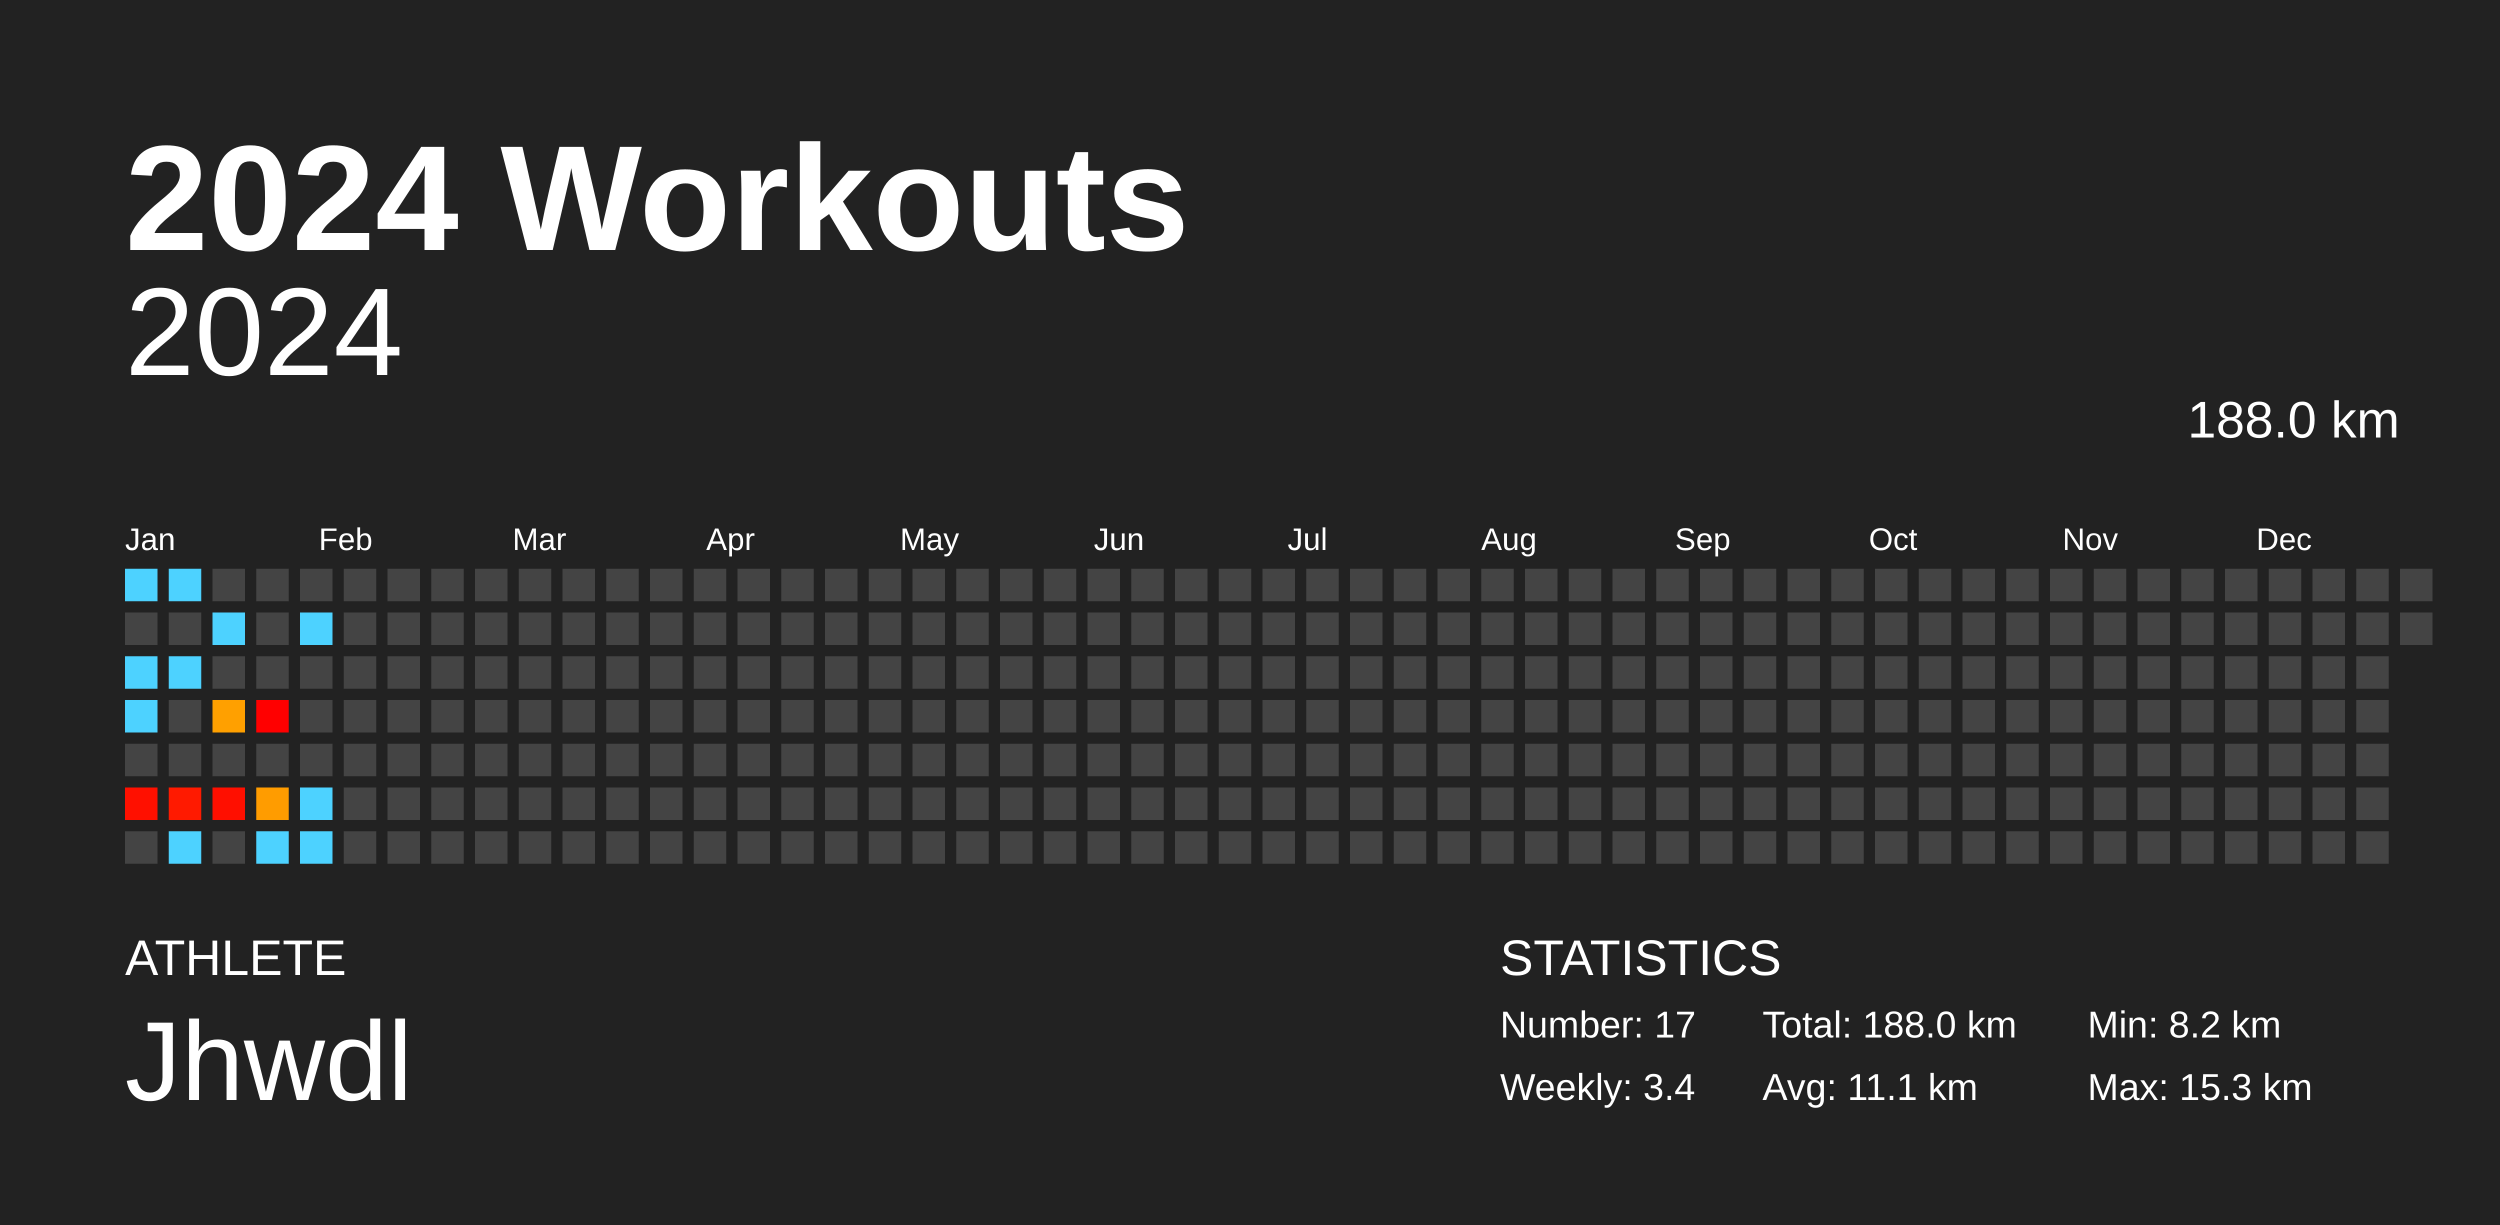
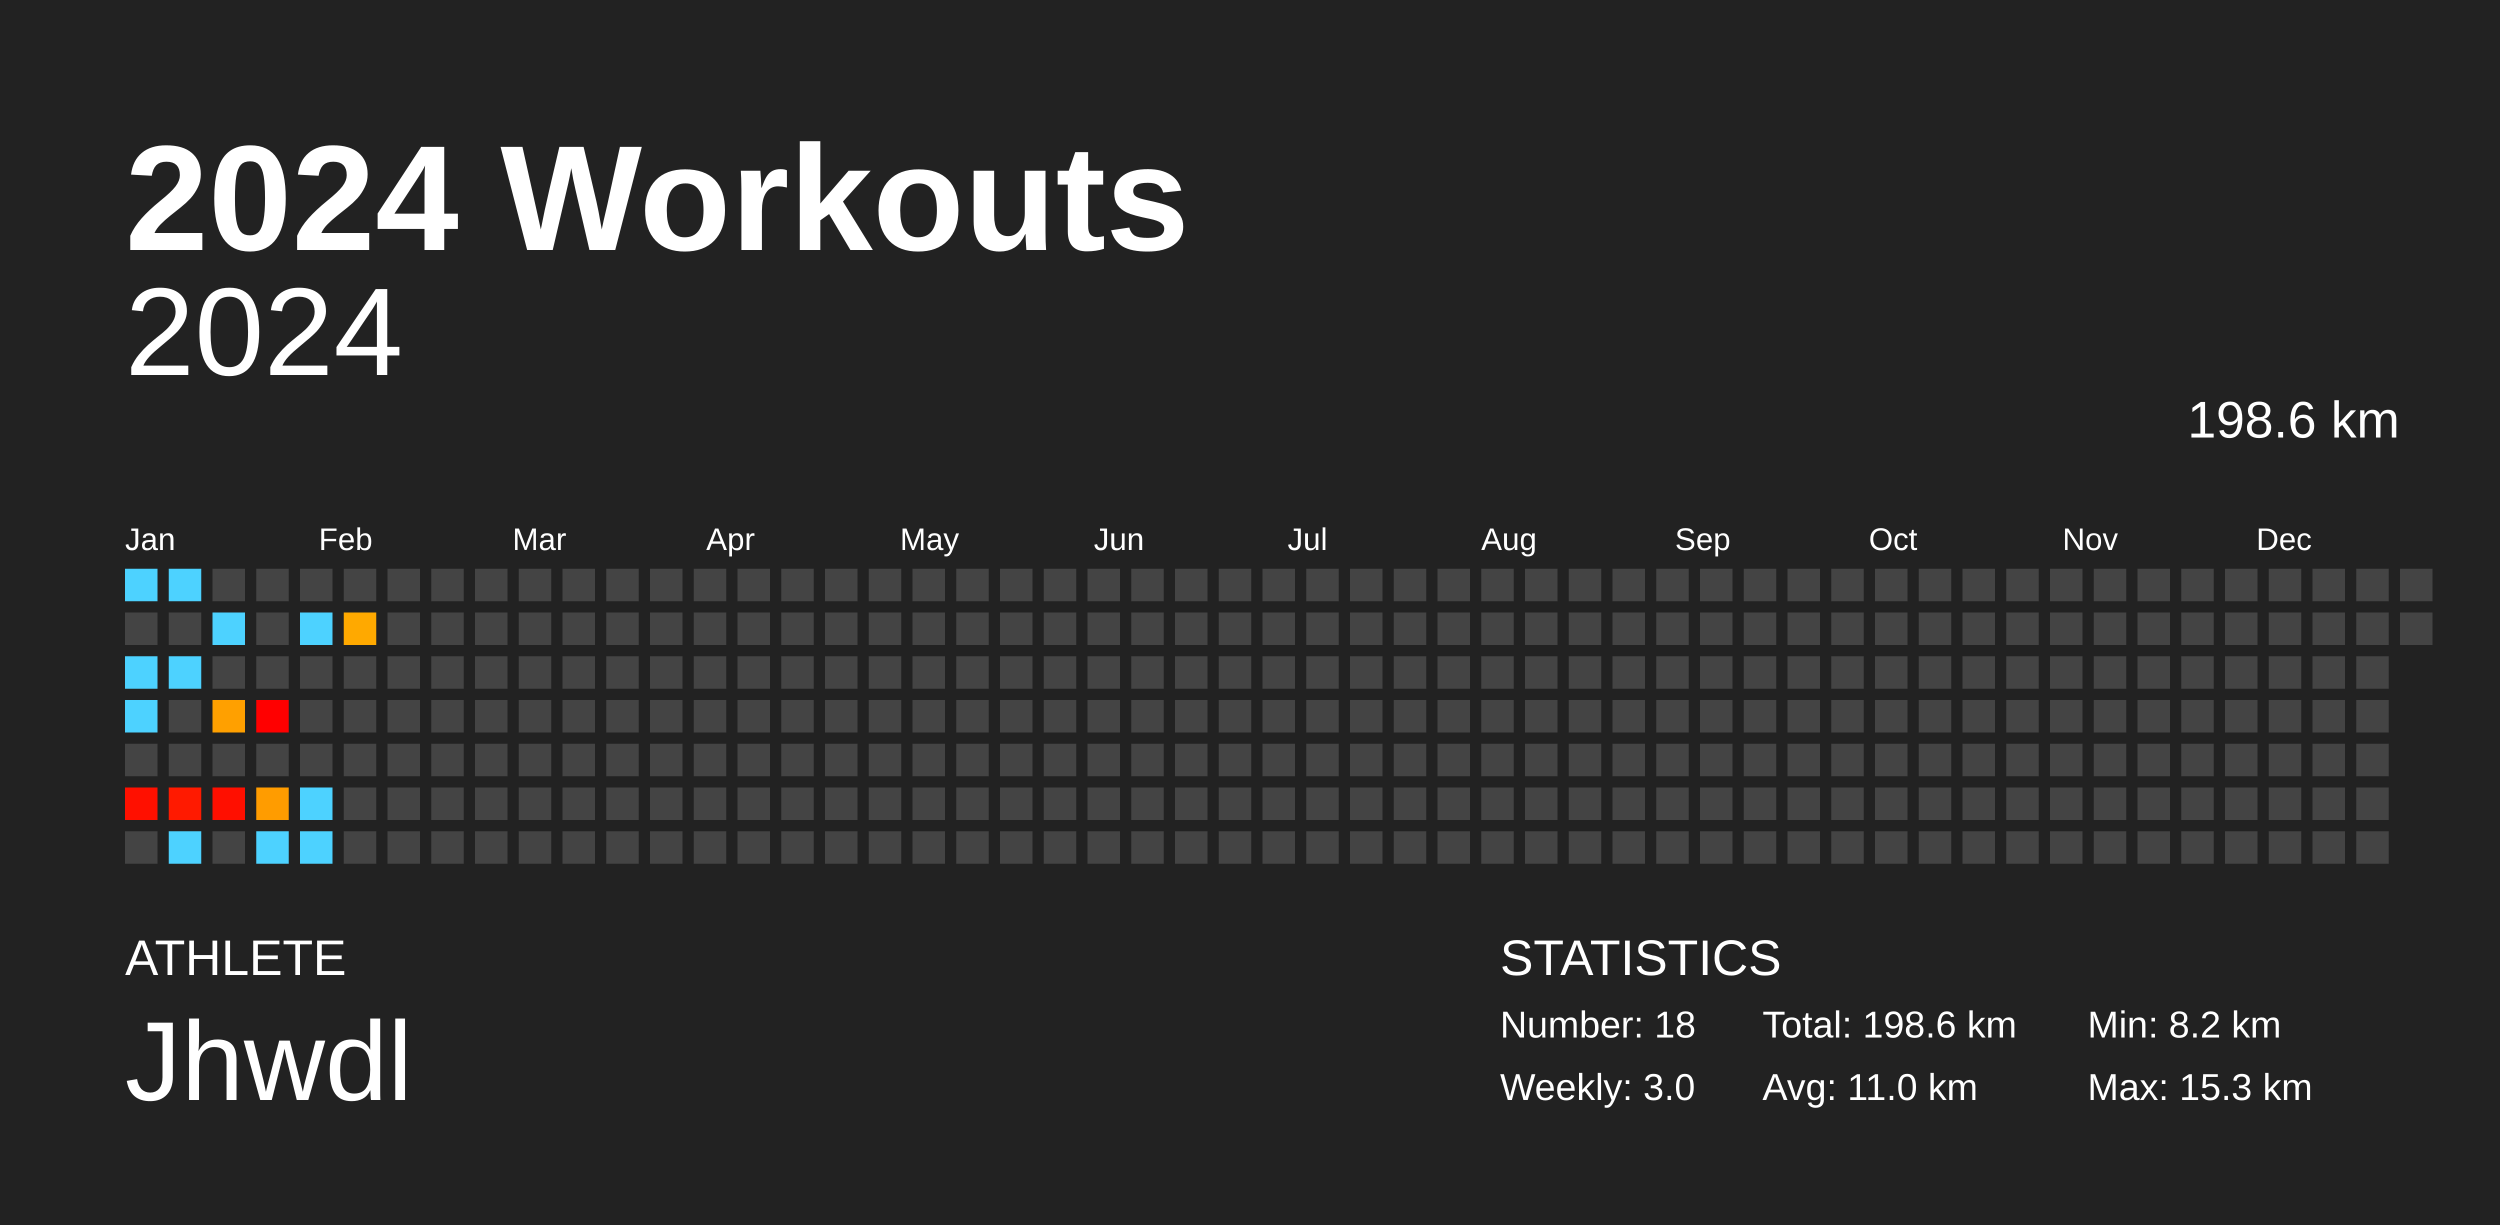
<svg xmlns="http://www.w3.org/2000/svg" baseProfile="full" height="98mm" version="1.1" viewBox="0,0,200,98" width="200mm">
  <defs />
  <rect fill="#222222" height="98" width="200" x="0" y="0" />
  <text fill="#FFFFFF" style="font-size:12px; font-family:Arial; font-weight:bold;" x="10" y="20">2024 Workouts</text>
  <text fill="#FFFFFF" style="font-size:4px; font-family:Arial" x="10" y="78">ATHLETE</text>
  <text fill="#FFFFFF" style="font-size:9px; font-family:Arial" x="10" y="88">Jhwdl</text>
  <text fill="#FFFFFF" style="font-size:4px; font-family:Arial" x="120" y="78">STATISTICS</text>
-   <text fill="#FFFFFF" style="font-size:3px; font-family:Arial" x="120" y="83">Number: 17</text>
-   <text fill="#FFFFFF" style="font-size:3px; font-family:Arial" x="120" y="88">Weekly: 3.4</text>
-   <text fill="#FFFFFF" style="font-size:3px; font-family:Arial" x="141" y="83">Total: 188.0 km</text>
-   <text fill="#FFFFFF" style="font-size:3px; font-family:Arial" x="141" y="88">Avg: 11.1 km</text>
+   <text fill="#FFFFFF" style="font-size:3px; font-family:Arial" x="120" y="83">Number: 18</text>
+   <text fill="#FFFFFF" style="font-size:3px; font-family:Arial" x="120" y="88">Weekly: 3.0</text>
+   <text fill="#FFFFFF" style="font-size:3px; font-family:Arial" x="141" y="83">Total: 198.6 km</text>
+   <text fill="#FFFFFF" style="font-size:3px; font-family:Arial" x="141" y="88">Avg: 11.0 km</text>
  <text fill="#FFFFFF" style="font-size:3px; font-family:Arial" x="167" y="83">Min: 8.2 km</text>
  <text fill="#FFFFFF" style="font-size:3px; font-family:Arial" x="167" y="88">Max: 15.3 km</text>
  <text alignment-baseline="hanging" fill="#FFFFFF" style="font-size:10.0px; font-family:Arial;" x="10" y="30">2024</text>
-   <text alignment-baseline="hanging" fill="#FFFFFF" style="font-size:4.125px; font-family:Arial;" x="175" y="35">188.0 km</text>
+   <text alignment-baseline="hanging" fill="#FFFFFF" style="font-size:4.125px; font-family:Arial;" x="175" y="35">198.6 km</text>
  <text fill="#FFFFFF" style="font-size:2.5px; font-family:Arial" x="10.0" y="44">Jan</text>
  <text fill="#FFFFFF" style="font-size:2.5px; font-family:Arial" x="25.5" y="44">Feb</text>
  <text fill="#FFFFFF" style="font-size:2.5px; font-family:Arial" x="41.0" y="44">Mar</text>
  <text fill="#FFFFFF" style="font-size:2.5px; font-family:Arial" x="56.5" y="44">Apr</text>
  <text fill="#FFFFFF" style="font-size:2.5px; font-family:Arial" x="72.0" y="44">May</text>
  <text fill="#FFFFFF" style="font-size:2.5px; font-family:Arial" x="87.5" y="44">Jun</text>
  <text fill="#FFFFFF" style="font-size:2.5px; font-family:Arial" x="103.0" y="44">Jul</text>
  <text fill="#FFFFFF" style="font-size:2.5px; font-family:Arial" x="118.5" y="44">Aug</text>
  <text fill="#FFFFFF" style="font-size:2.5px; font-family:Arial" x="134.0" y="44">Sep</text>
  <text fill="#FFFFFF" style="font-size:2.5px; font-family:Arial" x="149.5" y="44">Oct</text>
  <text fill="#FFFFFF" style="font-size:2.5px; font-family:Arial" x="165.0" y="44">Nov</text>
  <text fill="#FFFFFF" style="font-size:2.5px; font-family:Arial" x="180.5" y="44">Dec</text>
  <rect fill="#4dd2ff" height="2.6" width="2.6" x="10.0" y="45.5" />
  <rect fill="#444444" height="2.6" width="2.6" x="10.0" y="49.0" />
  <rect fill="#4dd2ff" height="2.6" width="2.6" x="10.0" y="52.5" />
  <rect fill="#4dd2ff" height="2.6" width="2.6" x="10.0" y="56.0" />
  <rect fill="#444444" height="2.6" width="2.6" x="10.0" y="59.5" />
  <rect fill="#ff1000" height="2.6" width="2.6" x="10.0" y="63.0" />
  <rect fill="#444444" height="2.6" width="2.6" x="10.0" y="66.5" />
  <rect fill="#4dd2ff" height="2.6" width="2.6" x="13.5" y="45.5" />
  <rect fill="#444444" height="2.6" width="2.6" x="13.5" y="49.0" />
  <rect fill="#4dd2ff" height="2.6" width="2.6" x="13.5" y="52.5" />
  <rect fill="#444444" height="2.6" width="2.6" x="13.5" y="56.0" />
  <rect fill="#444444" height="2.6" width="2.6" x="13.5" y="59.5" />
  <rect fill="#ff1a00" height="2.6" width="2.6" x="13.5" y="63.0" />
  <rect fill="#4dd2ff" height="2.6" width="2.6" x="13.5" y="66.5" />
  <rect fill="#444444" height="2.6" width="2.6" x="17.0" y="45.5" />
  <rect fill="#4dd2ff" height="2.6" width="2.6" x="17.0" y="49.0" />
  <rect fill="#444444" height="2.6" width="2.6" x="17.0" y="52.5" />
  <rect fill="#ffa000" height="2.6" width="2.6" x="17.0" y="56.0" />
  <rect fill="#444444" height="2.6" width="2.6" x="17.0" y="59.5" />
  <rect fill="#ff0f00" height="2.6" width="2.6" x="17.0" y="63.0" />
  <rect fill="#444444" height="2.6" width="2.6" x="17.0" y="66.5" />
  <rect fill="#444444" height="2.6" width="2.6" x="20.5" y="45.5" />
  <rect fill="#444444" height="2.6" width="2.6" x="20.5" y="49.0" />
  <rect fill="#444444" height="2.6" width="2.6" x="20.5" y="52.5" />
  <rect fill="#ff0000" height="2.6" width="2.6" x="20.5" y="56.0" />
  <rect fill="#444444" height="2.6" width="2.6" x="20.5" y="59.5" />
  <rect fill="#ff9c00" height="2.6" width="2.6" x="20.5" y="63.0" />
  <rect fill="#4dd2ff" height="2.6" width="2.6" x="20.5" y="66.5" />
  <rect fill="#444444" height="2.6" width="2.6" x="24.0" y="45.5" />
  <rect fill="#4dd2ff" height="2.6" width="2.6" x="24.0" y="49.0" />
  <rect fill="#444444" height="2.6" width="2.6" x="24.0" y="52.5" />
  <rect fill="#444444" height="2.6" width="2.6" x="24.0" y="56.0" />
  <rect fill="#444444" height="2.6" width="2.6" x="24.0" y="59.5" />
  <rect fill="#4dd2ff" height="2.6" width="2.6" x="24.0" y="63.0" />
  <rect fill="#4dd2ff" height="2.6" width="2.6" x="24.0" y="66.5" />
  <rect fill="#444444" height="2.6" width="2.6" x="27.5" y="45.5" />
-   <rect fill="#444444" height="2.6" width="2.6" x="27.5" y="49.0" />
+   <rect fill="#ffa900" height="2.6" width="2.6" x="27.5" y="49.0" />
  <rect fill="#444444" height="2.6" width="2.6" x="27.5" y="52.5" />
  <rect fill="#444444" height="2.6" width="2.6" x="27.5" y="56.0" />
  <rect fill="#444444" height="2.6" width="2.6" x="27.5" y="59.5" />
  <rect fill="#444444" height="2.6" width="2.6" x="27.5" y="63.0" />
  <rect fill="#444444" height="2.6" width="2.6" x="27.5" y="66.5" />
  <rect fill="#444444" height="2.6" width="2.6" x="31.0" y="45.5" />
  <rect fill="#444444" height="2.6" width="2.6" x="31.0" y="49.0" />
  <rect fill="#444444" height="2.6" width="2.6" x="31.0" y="52.5" />
  <rect fill="#444444" height="2.6" width="2.6" x="31.0" y="56.0" />
  <rect fill="#444444" height="2.6" width="2.6" x="31.0" y="59.5" />
  <rect fill="#444444" height="2.6" width="2.6" x="31.0" y="63.0" />
  <rect fill="#444444" height="2.6" width="2.6" x="31.0" y="66.5" />
  <rect fill="#444444" height="2.6" width="2.6" x="34.5" y="45.5" />
  <rect fill="#444444" height="2.6" width="2.6" x="34.5" y="49.0" />
  <rect fill="#444444" height="2.6" width="2.6" x="34.5" y="52.5" />
  <rect fill="#444444" height="2.6" width="2.6" x="34.5" y="56.0" />
  <rect fill="#444444" height="2.6" width="2.6" x="34.5" y="59.5" />
  <rect fill="#444444" height="2.6" width="2.6" x="34.5" y="63.0" />
  <rect fill="#444444" height="2.6" width="2.6" x="34.5" y="66.5" />
  <rect fill="#444444" height="2.6" width="2.6" x="38.0" y="45.5" />
  <rect fill="#444444" height="2.6" width="2.6" x="38.0" y="49.0" />
  <rect fill="#444444" height="2.6" width="2.6" x="38.0" y="52.5" />
  <rect fill="#444444" height="2.6" width="2.6" x="38.0" y="56.0" />
  <rect fill="#444444" height="2.6" width="2.6" x="38.0" y="59.5" />
  <rect fill="#444444" height="2.6" width="2.6" x="38.0" y="63.0" />
  <rect fill="#444444" height="2.6" width="2.6" x="38.0" y="66.5" />
  <rect fill="#444444" height="2.6" width="2.6" x="41.5" y="45.5" />
  <rect fill="#444444" height="2.6" width="2.6" x="41.5" y="49.0" />
  <rect fill="#444444" height="2.6" width="2.6" x="41.5" y="52.5" />
  <rect fill="#444444" height="2.6" width="2.6" x="41.5" y="56.0" />
  <rect fill="#444444" height="2.6" width="2.6" x="41.5" y="59.5" />
  <rect fill="#444444" height="2.6" width="2.6" x="41.5" y="63.0" />
  <rect fill="#444444" height="2.6" width="2.6" x="41.5" y="66.5" />
  <rect fill="#444444" height="2.6" width="2.6" x="45.0" y="45.5" />
  <rect fill="#444444" height="2.6" width="2.6" x="45.0" y="49.0" />
  <rect fill="#444444" height="2.6" width="2.6" x="45.0" y="52.5" />
  <rect fill="#444444" height="2.6" width="2.6" x="45.0" y="56.0" />
  <rect fill="#444444" height="2.6" width="2.6" x="45.0" y="59.5" />
  <rect fill="#444444" height="2.6" width="2.6" x="45.0" y="63.0" />
  <rect fill="#444444" height="2.6" width="2.6" x="45.0" y="66.5" />
  <rect fill="#444444" height="2.6" width="2.6" x="48.5" y="45.5" />
  <rect fill="#444444" height="2.6" width="2.6" x="48.5" y="49.0" />
  <rect fill="#444444" height="2.6" width="2.6" x="48.5" y="52.5" />
  <rect fill="#444444" height="2.6" width="2.6" x="48.5" y="56.0" />
  <rect fill="#444444" height="2.6" width="2.6" x="48.5" y="59.5" />
  <rect fill="#444444" height="2.6" width="2.6" x="48.5" y="63.0" />
  <rect fill="#444444" height="2.6" width="2.6" x="48.5" y="66.5" />
  <rect fill="#444444" height="2.6" width="2.6" x="52.0" y="45.5" />
  <rect fill="#444444" height="2.6" width="2.6" x="52.0" y="49.0" />
  <rect fill="#444444" height="2.6" width="2.6" x="52.0" y="52.5" />
  <rect fill="#444444" height="2.6" width="2.6" x="52.0" y="56.0" />
  <rect fill="#444444" height="2.6" width="2.6" x="52.0" y="59.5" />
  <rect fill="#444444" height="2.6" width="2.6" x="52.0" y="63.0" />
  <rect fill="#444444" height="2.6" width="2.6" x="52.0" y="66.5" />
  <rect fill="#444444" height="2.6" width="2.6" x="55.5" y="45.5" />
  <rect fill="#444444" height="2.6" width="2.6" x="55.5" y="49.0" />
  <rect fill="#444444" height="2.6" width="2.6" x="55.5" y="52.5" />
  <rect fill="#444444" height="2.6" width="2.6" x="55.5" y="56.0" />
  <rect fill="#444444" height="2.6" width="2.6" x="55.5" y="59.5" />
  <rect fill="#444444" height="2.6" width="2.6" x="55.5" y="63.0" />
  <rect fill="#444444" height="2.6" width="2.6" x="55.5" y="66.5" />
  <rect fill="#444444" height="2.6" width="2.6" x="59.0" y="45.5" />
  <rect fill="#444444" height="2.6" width="2.6" x="59.0" y="49.0" />
  <rect fill="#444444" height="2.6" width="2.6" x="59.0" y="52.5" />
  <rect fill="#444444" height="2.6" width="2.6" x="59.0" y="56.0" />
  <rect fill="#444444" height="2.6" width="2.6" x="59.0" y="59.5" />
  <rect fill="#444444" height="2.6" width="2.6" x="59.0" y="63.0" />
  <rect fill="#444444" height="2.6" width="2.6" x="59.0" y="66.5" />
  <rect fill="#444444" height="2.6" width="2.6" x="62.5" y="45.5" />
  <rect fill="#444444" height="2.6" width="2.6" x="62.5" y="49.0" />
  <rect fill="#444444" height="2.6" width="2.6" x="62.5" y="52.5" />
  <rect fill="#444444" height="2.6" width="2.6" x="62.5" y="56.0" />
  <rect fill="#444444" height="2.6" width="2.6" x="62.5" y="59.5" />
  <rect fill="#444444" height="2.6" width="2.6" x="62.5" y="63.0" />
  <rect fill="#444444" height="2.6" width="2.6" x="62.5" y="66.5" />
  <rect fill="#444444" height="2.6" width="2.6" x="66.0" y="45.5" />
  <rect fill="#444444" height="2.6" width="2.6" x="66.0" y="49.0" />
  <rect fill="#444444" height="2.6" width="2.6" x="66.0" y="52.5" />
  <rect fill="#444444" height="2.6" width="2.6" x="66.0" y="56.0" />
  <rect fill="#444444" height="2.6" width="2.6" x="66.0" y="59.5" />
  <rect fill="#444444" height="2.6" width="2.6" x="66.0" y="63.0" />
  <rect fill="#444444" height="2.6" width="2.6" x="66.0" y="66.5" />
  <rect fill="#444444" height="2.6" width="2.6" x="69.5" y="45.5" />
  <rect fill="#444444" height="2.6" width="2.6" x="69.5" y="49.0" />
  <rect fill="#444444" height="2.6" width="2.6" x="69.5" y="52.5" />
  <rect fill="#444444" height="2.6" width="2.6" x="69.5" y="56.0" />
  <rect fill="#444444" height="2.6" width="2.6" x="69.5" y="59.5" />
  <rect fill="#444444" height="2.6" width="2.6" x="69.5" y="63.0" />
  <rect fill="#444444" height="2.6" width="2.6" x="69.5" y="66.5" />
  <rect fill="#444444" height="2.6" width="2.6" x="73.0" y="45.5" />
  <rect fill="#444444" height="2.6" width="2.6" x="73.0" y="49.0" />
  <rect fill="#444444" height="2.6" width="2.6" x="73.0" y="52.5" />
  <rect fill="#444444" height="2.6" width="2.6" x="73.0" y="56.0" />
  <rect fill="#444444" height="2.6" width="2.6" x="73.0" y="59.5" />
  <rect fill="#444444" height="2.6" width="2.6" x="73.0" y="63.0" />
  <rect fill="#444444" height="2.6" width="2.6" x="73.0" y="66.5" />
  <rect fill="#444444" height="2.6" width="2.6" x="76.5" y="45.5" />
  <rect fill="#444444" height="2.6" width="2.6" x="76.5" y="49.0" />
  <rect fill="#444444" height="2.6" width="2.6" x="76.5" y="52.5" />
  <rect fill="#444444" height="2.6" width="2.6" x="76.5" y="56.0" />
  <rect fill="#444444" height="2.6" width="2.6" x="76.5" y="59.5" />
  <rect fill="#444444" height="2.6" width="2.6" x="76.5" y="63.0" />
  <rect fill="#444444" height="2.6" width="2.6" x="76.5" y="66.5" />
  <rect fill="#444444" height="2.6" width="2.6" x="80.0" y="45.5" />
  <rect fill="#444444" height="2.6" width="2.6" x="80.0" y="49.0" />
  <rect fill="#444444" height="2.6" width="2.6" x="80.0" y="52.5" />
  <rect fill="#444444" height="2.6" width="2.6" x="80.0" y="56.0" />
  <rect fill="#444444" height="2.6" width="2.6" x="80.0" y="59.5" />
  <rect fill="#444444" height="2.6" width="2.6" x="80.0" y="63.0" />
  <rect fill="#444444" height="2.6" width="2.6" x="80.0" y="66.5" />
  <rect fill="#444444" height="2.6" width="2.6" x="83.5" y="45.5" />
  <rect fill="#444444" height="2.6" width="2.6" x="83.5" y="49.0" />
  <rect fill="#444444" height="2.6" width="2.6" x="83.5" y="52.5" />
  <rect fill="#444444" height="2.6" width="2.6" x="83.5" y="56.0" />
  <rect fill="#444444" height="2.6" width="2.6" x="83.5" y="59.5" />
  <rect fill="#444444" height="2.6" width="2.6" x="83.5" y="63.0" />
  <rect fill="#444444" height="2.6" width="2.6" x="83.5" y="66.5" />
  <rect fill="#444444" height="2.6" width="2.6" x="87.0" y="45.5" />
  <rect fill="#444444" height="2.6" width="2.6" x="87.0" y="49.0" />
  <rect fill="#444444" height="2.6" width="2.6" x="87.0" y="52.5" />
  <rect fill="#444444" height="2.6" width="2.6" x="87.0" y="56.0" />
  <rect fill="#444444" height="2.6" width="2.6" x="87.0" y="59.5" />
  <rect fill="#444444" height="2.6" width="2.6" x="87.0" y="63.0" />
  <rect fill="#444444" height="2.6" width="2.6" x="87.0" y="66.5" />
  <rect fill="#444444" height="2.6" width="2.6" x="90.5" y="45.5" />
  <rect fill="#444444" height="2.6" width="2.6" x="90.5" y="49.0" />
  <rect fill="#444444" height="2.6" width="2.6" x="90.5" y="52.5" />
  <rect fill="#444444" height="2.6" width="2.6" x="90.5" y="56.0" />
  <rect fill="#444444" height="2.6" width="2.6" x="90.5" y="59.5" />
  <rect fill="#444444" height="2.6" width="2.6" x="90.5" y="63.0" />
  <rect fill="#444444" height="2.6" width="2.6" x="90.5" y="66.5" />
  <rect fill="#444444" height="2.6" width="2.6" x="94.0" y="45.5" />
  <rect fill="#444444" height="2.6" width="2.6" x="94.0" y="49.0" />
  <rect fill="#444444" height="2.6" width="2.6" x="94.0" y="52.5" />
  <rect fill="#444444" height="2.6" width="2.6" x="94.0" y="56.0" />
  <rect fill="#444444" height="2.6" width="2.6" x="94.0" y="59.5" />
  <rect fill="#444444" height="2.6" width="2.6" x="94.0" y="63.0" />
  <rect fill="#444444" height="2.6" width="2.6" x="94.0" y="66.5" />
  <rect fill="#444444" height="2.6" width="2.6" x="97.5" y="45.5" />
  <rect fill="#444444" height="2.6" width="2.6" x="97.5" y="49.0" />
  <rect fill="#444444" height="2.6" width="2.6" x="97.5" y="52.5" />
  <rect fill="#444444" height="2.6" width="2.6" x="97.5" y="56.0" />
  <rect fill="#444444" height="2.6" width="2.6" x="97.5" y="59.5" />
  <rect fill="#444444" height="2.6" width="2.6" x="97.5" y="63.0" />
  <rect fill="#444444" height="2.6" width="2.6" x="97.5" y="66.5" />
  <rect fill="#444444" height="2.6" width="2.6" x="101.0" y="45.5" />
  <rect fill="#444444" height="2.6" width="2.6" x="101.0" y="49.0" />
  <rect fill="#444444" height="2.6" width="2.6" x="101.0" y="52.5" />
  <rect fill="#444444" height="2.6" width="2.6" x="101.0" y="56.0" />
  <rect fill="#444444" height="2.6" width="2.6" x="101.0" y="59.5" />
  <rect fill="#444444" height="2.6" width="2.6" x="101.0" y="63.0" />
  <rect fill="#444444" height="2.6" width="2.6" x="101.0" y="66.5" />
  <rect fill="#444444" height="2.6" width="2.6" x="104.5" y="45.5" />
  <rect fill="#444444" height="2.6" width="2.6" x="104.5" y="49.0" />
  <rect fill="#444444" height="2.6" width="2.6" x="104.5" y="52.5" />
  <rect fill="#444444" height="2.6" width="2.6" x="104.5" y="56.0" />
  <rect fill="#444444" height="2.6" width="2.6" x="104.5" y="59.5" />
  <rect fill="#444444" height="2.6" width="2.6" x="104.5" y="63.0" />
  <rect fill="#444444" height="2.6" width="2.6" x="104.5" y="66.5" />
  <rect fill="#444444" height="2.6" width="2.6" x="108.0" y="45.5" />
  <rect fill="#444444" height="2.6" width="2.6" x="108.0" y="49.0" />
  <rect fill="#444444" height="2.6" width="2.6" x="108.0" y="52.5" />
  <rect fill="#444444" height="2.6" width="2.6" x="108.0" y="56.0" />
  <rect fill="#444444" height="2.6" width="2.6" x="108.0" y="59.5" />
  <rect fill="#444444" height="2.6" width="2.6" x="108.0" y="63.0" />
  <rect fill="#444444" height="2.6" width="2.6" x="108.0" y="66.5" />
  <rect fill="#444444" height="2.6" width="2.6" x="111.5" y="45.5" />
  <rect fill="#444444" height="2.6" width="2.6" x="111.5" y="49.0" />
  <rect fill="#444444" height="2.6" width="2.6" x="111.5" y="52.5" />
  <rect fill="#444444" height="2.6" width="2.6" x="111.5" y="56.0" />
  <rect fill="#444444" height="2.6" width="2.6" x="111.5" y="59.5" />
  <rect fill="#444444" height="2.6" width="2.6" x="111.5" y="63.0" />
  <rect fill="#444444" height="2.6" width="2.6" x="111.5" y="66.5" />
  <rect fill="#444444" height="2.6" width="2.6" x="115.0" y="45.5" />
  <rect fill="#444444" height="2.6" width="2.6" x="115.0" y="49.0" />
  <rect fill="#444444" height="2.6" width="2.6" x="115.0" y="52.5" />
  <rect fill="#444444" height="2.6" width="2.6" x="115.0" y="56.0" />
  <rect fill="#444444" height="2.6" width="2.6" x="115.0" y="59.5" />
  <rect fill="#444444" height="2.6" width="2.6" x="115.0" y="63.0" />
  <rect fill="#444444" height="2.6" width="2.6" x="115.0" y="66.5" />
  <rect fill="#444444" height="2.6" width="2.6" x="118.5" y="45.5" />
  <rect fill="#444444" height="2.6" width="2.6" x="118.5" y="49.0" />
  <rect fill="#444444" height="2.6" width="2.6" x="118.5" y="52.5" />
  <rect fill="#444444" height="2.6" width="2.6" x="118.5" y="56.0" />
  <rect fill="#444444" height="2.6" width="2.6" x="118.5" y="59.5" />
  <rect fill="#444444" height="2.6" width="2.6" x="118.5" y="63.0" />
  <rect fill="#444444" height="2.6" width="2.6" x="118.5" y="66.5" />
  <rect fill="#444444" height="2.6" width="2.6" x="122.0" y="45.5" />
  <rect fill="#444444" height="2.6" width="2.6" x="122.0" y="49.0" />
  <rect fill="#444444" height="2.6" width="2.6" x="122.0" y="52.5" />
  <rect fill="#444444" height="2.6" width="2.6" x="122.0" y="56.0" />
  <rect fill="#444444" height="2.6" width="2.6" x="122.0" y="59.5" />
  <rect fill="#444444" height="2.6" width="2.6" x="122.0" y="63.0" />
  <rect fill="#444444" height="2.6" width="2.6" x="122.0" y="66.5" />
  <rect fill="#444444" height="2.6" width="2.6" x="125.5" y="45.5" />
  <rect fill="#444444" height="2.6" width="2.6" x="125.5" y="49.0" />
  <rect fill="#444444" height="2.6" width="2.6" x="125.5" y="52.5" />
  <rect fill="#444444" height="2.6" width="2.6" x="125.5" y="56.0" />
  <rect fill="#444444" height="2.6" width="2.6" x="125.5" y="59.5" />
  <rect fill="#444444" height="2.6" width="2.6" x="125.5" y="63.0" />
  <rect fill="#444444" height="2.6" width="2.6" x="125.5" y="66.5" />
  <rect fill="#444444" height="2.6" width="2.6" x="129.0" y="45.5" />
  <rect fill="#444444" height="2.6" width="2.6" x="129.0" y="49.0" />
  <rect fill="#444444" height="2.6" width="2.6" x="129.0" y="52.5" />
  <rect fill="#444444" height="2.6" width="2.6" x="129.0" y="56.0" />
  <rect fill="#444444" height="2.6" width="2.6" x="129.0" y="59.5" />
  <rect fill="#444444" height="2.6" width="2.6" x="129.0" y="63.0" />
  <rect fill="#444444" height="2.6" width="2.6" x="129.0" y="66.5" />
  <rect fill="#444444" height="2.6" width="2.6" x="132.5" y="45.5" />
  <rect fill="#444444" height="2.6" width="2.6" x="132.5" y="49.0" />
  <rect fill="#444444" height="2.6" width="2.6" x="132.5" y="52.5" />
  <rect fill="#444444" height="2.6" width="2.6" x="132.5" y="56.0" />
  <rect fill="#444444" height="2.6" width="2.6" x="132.5" y="59.5" />
  <rect fill="#444444" height="2.6" width="2.6" x="132.5" y="63.0" />
  <rect fill="#444444" height="2.6" width="2.6" x="132.5" y="66.5" />
  <rect fill="#444444" height="2.6" width="2.6" x="136.0" y="45.5" />
  <rect fill="#444444" height="2.6" width="2.6" x="136.0" y="49.0" />
  <rect fill="#444444" height="2.6" width="2.6" x="136.0" y="52.5" />
  <rect fill="#444444" height="2.6" width="2.6" x="136.0" y="56.0" />
  <rect fill="#444444" height="2.6" width="2.6" x="136.0" y="59.5" />
  <rect fill="#444444" height="2.6" width="2.6" x="136.0" y="63.0" />
  <rect fill="#444444" height="2.6" width="2.6" x="136.0" y="66.5" />
  <rect fill="#444444" height="2.6" width="2.6" x="139.5" y="45.5" />
  <rect fill="#444444" height="2.6" width="2.6" x="139.5" y="49.0" />
  <rect fill="#444444" height="2.6" width="2.6" x="139.5" y="52.5" />
  <rect fill="#444444" height="2.6" width="2.6" x="139.5" y="56.0" />
  <rect fill="#444444" height="2.6" width="2.6" x="139.5" y="59.5" />
  <rect fill="#444444" height="2.6" width="2.6" x="139.5" y="63.0" />
  <rect fill="#444444" height="2.6" width="2.6" x="139.5" y="66.5" />
  <rect fill="#444444" height="2.6" width="2.6" x="143.0" y="45.5" />
  <rect fill="#444444" height="2.6" width="2.6" x="143.0" y="49.0" />
  <rect fill="#444444" height="2.6" width="2.6" x="143.0" y="52.5" />
  <rect fill="#444444" height="2.6" width="2.6" x="143.0" y="56.0" />
  <rect fill="#444444" height="2.6" width="2.6" x="143.0" y="59.5" />
  <rect fill="#444444" height="2.6" width="2.6" x="143.0" y="63.0" />
  <rect fill="#444444" height="2.6" width="2.6" x="143.0" y="66.5" />
  <rect fill="#444444" height="2.6" width="2.6" x="146.5" y="45.5" />
  <rect fill="#444444" height="2.6" width="2.6" x="146.5" y="49.0" />
  <rect fill="#444444" height="2.6" width="2.6" x="146.5" y="52.5" />
  <rect fill="#444444" height="2.6" width="2.6" x="146.5" y="56.0" />
  <rect fill="#444444" height="2.6" width="2.6" x="146.5" y="59.5" />
  <rect fill="#444444" height="2.6" width="2.6" x="146.5" y="63.0" />
  <rect fill="#444444" height="2.6" width="2.6" x="146.5" y="66.5" />
  <rect fill="#444444" height="2.6" width="2.6" x="150.0" y="45.5" />
  <rect fill="#444444" height="2.6" width="2.6" x="150.0" y="49.0" />
  <rect fill="#444444" height="2.6" width="2.6" x="150.0" y="52.5" />
  <rect fill="#444444" height="2.6" width="2.6" x="150.0" y="56.0" />
  <rect fill="#444444" height="2.6" width="2.6" x="150.0" y="59.5" />
  <rect fill="#444444" height="2.6" width="2.6" x="150.0" y="63.0" />
  <rect fill="#444444" height="2.6" width="2.6" x="150.0" y="66.5" />
  <rect fill="#444444" height="2.6" width="2.6" x="153.5" y="45.5" />
  <rect fill="#444444" height="2.6" width="2.6" x="153.5" y="49.0" />
  <rect fill="#444444" height="2.6" width="2.6" x="153.5" y="52.5" />
  <rect fill="#444444" height="2.6" width="2.6" x="153.5" y="56.0" />
  <rect fill="#444444" height="2.6" width="2.6" x="153.5" y="59.5" />
  <rect fill="#444444" height="2.6" width="2.6" x="153.5" y="63.0" />
  <rect fill="#444444" height="2.6" width="2.6" x="153.5" y="66.5" />
  <rect fill="#444444" height="2.6" width="2.6" x="157.0" y="45.5" />
  <rect fill="#444444" height="2.6" width="2.6" x="157.0" y="49.0" />
  <rect fill="#444444" height="2.6" width="2.6" x="157.0" y="52.5" />
  <rect fill="#444444" height="2.6" width="2.6" x="157.0" y="56.0" />
  <rect fill="#444444" height="2.6" width="2.6" x="157.0" y="59.5" />
  <rect fill="#444444" height="2.6" width="2.6" x="157.0" y="63.0" />
  <rect fill="#444444" height="2.6" width="2.6" x="157.0" y="66.5" />
  <rect fill="#444444" height="2.6" width="2.6" x="160.5" y="45.5" />
  <rect fill="#444444" height="2.6" width="2.6" x="160.5" y="49.0" />
  <rect fill="#444444" height="2.6" width="2.6" x="160.5" y="52.5" />
  <rect fill="#444444" height="2.6" width="2.6" x="160.5" y="56.0" />
  <rect fill="#444444" height="2.6" width="2.6" x="160.5" y="59.5" />
  <rect fill="#444444" height="2.6" width="2.6" x="160.5" y="63.0" />
  <rect fill="#444444" height="2.6" width="2.6" x="160.5" y="66.5" />
  <rect fill="#444444" height="2.6" width="2.6" x="164.0" y="45.5" />
  <rect fill="#444444" height="2.6" width="2.6" x="164.0" y="49.0" />
  <rect fill="#444444" height="2.6" width="2.6" x="164.0" y="52.5" />
  <rect fill="#444444" height="2.6" width="2.6" x="164.0" y="56.0" />
  <rect fill="#444444" height="2.6" width="2.6" x="164.0" y="59.5" />
  <rect fill="#444444" height="2.6" width="2.6" x="164.0" y="63.0" />
  <rect fill="#444444" height="2.6" width="2.6" x="164.0" y="66.5" />
  <rect fill="#444444" height="2.6" width="2.6" x="167.5" y="45.5" />
  <rect fill="#444444" height="2.6" width="2.6" x="167.5" y="49.0" />
  <rect fill="#444444" height="2.6" width="2.6" x="167.5" y="52.5" />
  <rect fill="#444444" height="2.6" width="2.6" x="167.5" y="56.0" />
  <rect fill="#444444" height="2.6" width="2.6" x="167.5" y="59.5" />
  <rect fill="#444444" height="2.6" width="2.6" x="167.5" y="63.0" />
  <rect fill="#444444" height="2.6" width="2.6" x="167.5" y="66.5" />
  <rect fill="#444444" height="2.6" width="2.6" x="171.0" y="45.5" />
  <rect fill="#444444" height="2.6" width="2.6" x="171.0" y="49.0" />
  <rect fill="#444444" height="2.6" width="2.6" x="171.0" y="52.5" />
  <rect fill="#444444" height="2.6" width="2.6" x="171.0" y="56.0" />
  <rect fill="#444444" height="2.6" width="2.6" x="171.0" y="59.5" />
  <rect fill="#444444" height="2.6" width="2.6" x="171.0" y="63.0" />
  <rect fill="#444444" height="2.6" width="2.6" x="171.0" y="66.5" />
  <rect fill="#444444" height="2.6" width="2.6" x="174.5" y="45.5" />
  <rect fill="#444444" height="2.6" width="2.6" x="174.5" y="49.0" />
  <rect fill="#444444" height="2.6" width="2.6" x="174.5" y="52.5" />
  <rect fill="#444444" height="2.6" width="2.6" x="174.5" y="56.0" />
  <rect fill="#444444" height="2.6" width="2.6" x="174.5" y="59.5" />
  <rect fill="#444444" height="2.6" width="2.6" x="174.5" y="63.0" />
  <rect fill="#444444" height="2.6" width="2.6" x="174.5" y="66.5" />
  <rect fill="#444444" height="2.6" width="2.6" x="178.0" y="45.5" />
  <rect fill="#444444" height="2.6" width="2.6" x="178.0" y="49.0" />
  <rect fill="#444444" height="2.6" width="2.6" x="178.0" y="52.5" />
  <rect fill="#444444" height="2.6" width="2.6" x="178.0" y="56.0" />
  <rect fill="#444444" height="2.6" width="2.6" x="178.0" y="59.5" />
  <rect fill="#444444" height="2.6" width="2.6" x="178.0" y="63.0" />
  <rect fill="#444444" height="2.6" width="2.6" x="178.0" y="66.5" />
  <rect fill="#444444" height="2.6" width="2.6" x="181.5" y="45.5" />
  <rect fill="#444444" height="2.6" width="2.6" x="181.5" y="49.0" />
  <rect fill="#444444" height="2.6" width="2.6" x="181.5" y="52.5" />
  <rect fill="#444444" height="2.6" width="2.6" x="181.5" y="56.0" />
  <rect fill="#444444" height="2.6" width="2.6" x="181.5" y="59.5" />
  <rect fill="#444444" height="2.6" width="2.6" x="181.5" y="63.0" />
  <rect fill="#444444" height="2.6" width="2.6" x="181.5" y="66.5" />
  <rect fill="#444444" height="2.6" width="2.6" x="185.0" y="45.5" />
  <rect fill="#444444" height="2.6" width="2.6" x="185.0" y="49.0" />
  <rect fill="#444444" height="2.6" width="2.6" x="185.0" y="52.5" />
  <rect fill="#444444" height="2.6" width="2.6" x="185.0" y="56.0" />
  <rect fill="#444444" height="2.6" width="2.6" x="185.0" y="59.5" />
  <rect fill="#444444" height="2.6" width="2.6" x="185.0" y="63.0" />
  <rect fill="#444444" height="2.6" width="2.6" x="185.0" y="66.5" />
  <rect fill="#444444" height="2.6" width="2.6" x="188.5" y="45.5" />
  <rect fill="#444444" height="2.6" width="2.6" x="188.5" y="49.0" />
  <rect fill="#444444" height="2.6" width="2.6" x="188.5" y="52.5" />
  <rect fill="#444444" height="2.6" width="2.6" x="188.5" y="56.0" />
  <rect fill="#444444" height="2.6" width="2.6" x="188.5" y="59.5" />
  <rect fill="#444444" height="2.6" width="2.6" x="188.5" y="63.0" />
  <rect fill="#444444" height="2.6" width="2.6" x="188.5" y="66.5" />
  <rect fill="#444444" height="2.6" width="2.6" x="192.0" y="45.5" />
  <rect fill="#444444" height="2.6" width="2.6" x="192.0" y="49.0" />
</svg>
